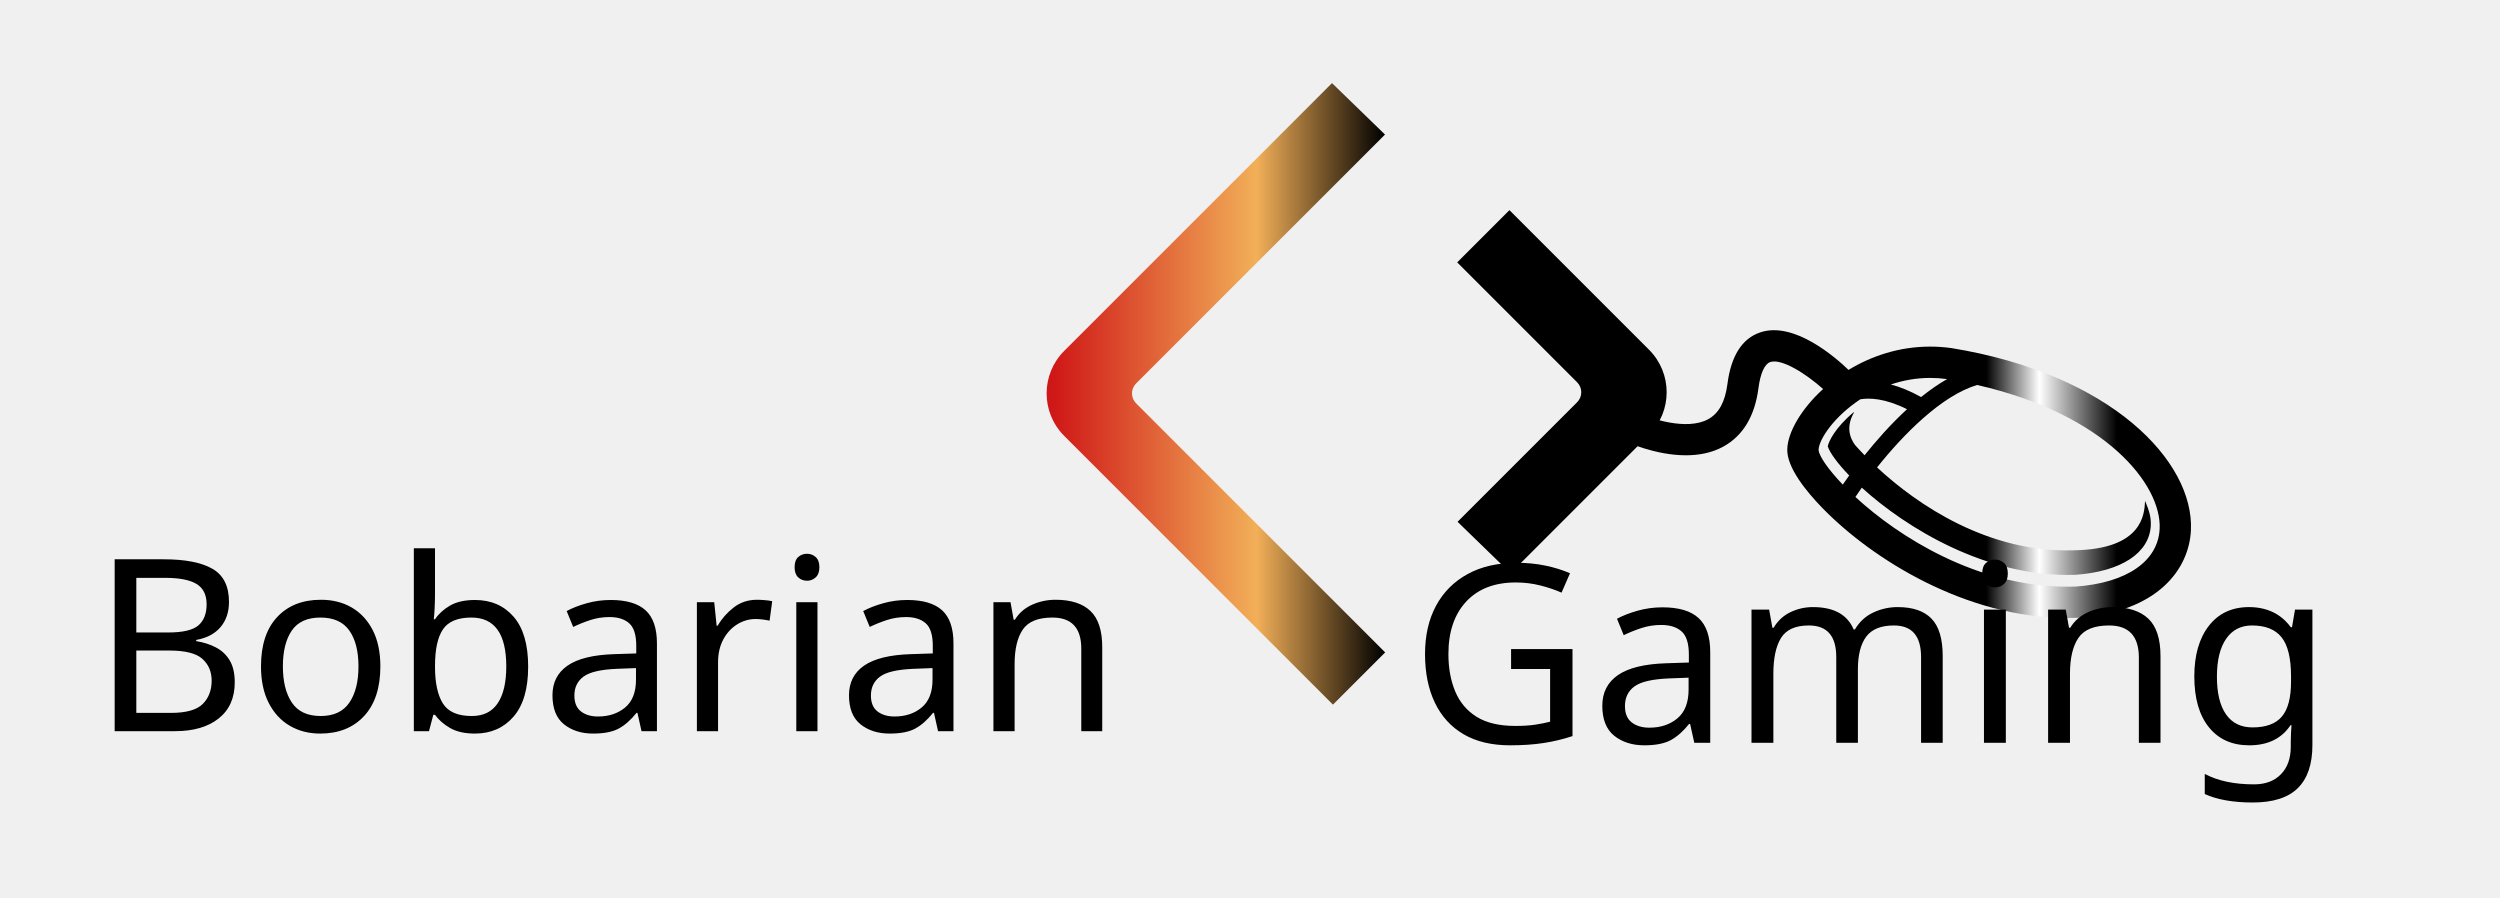
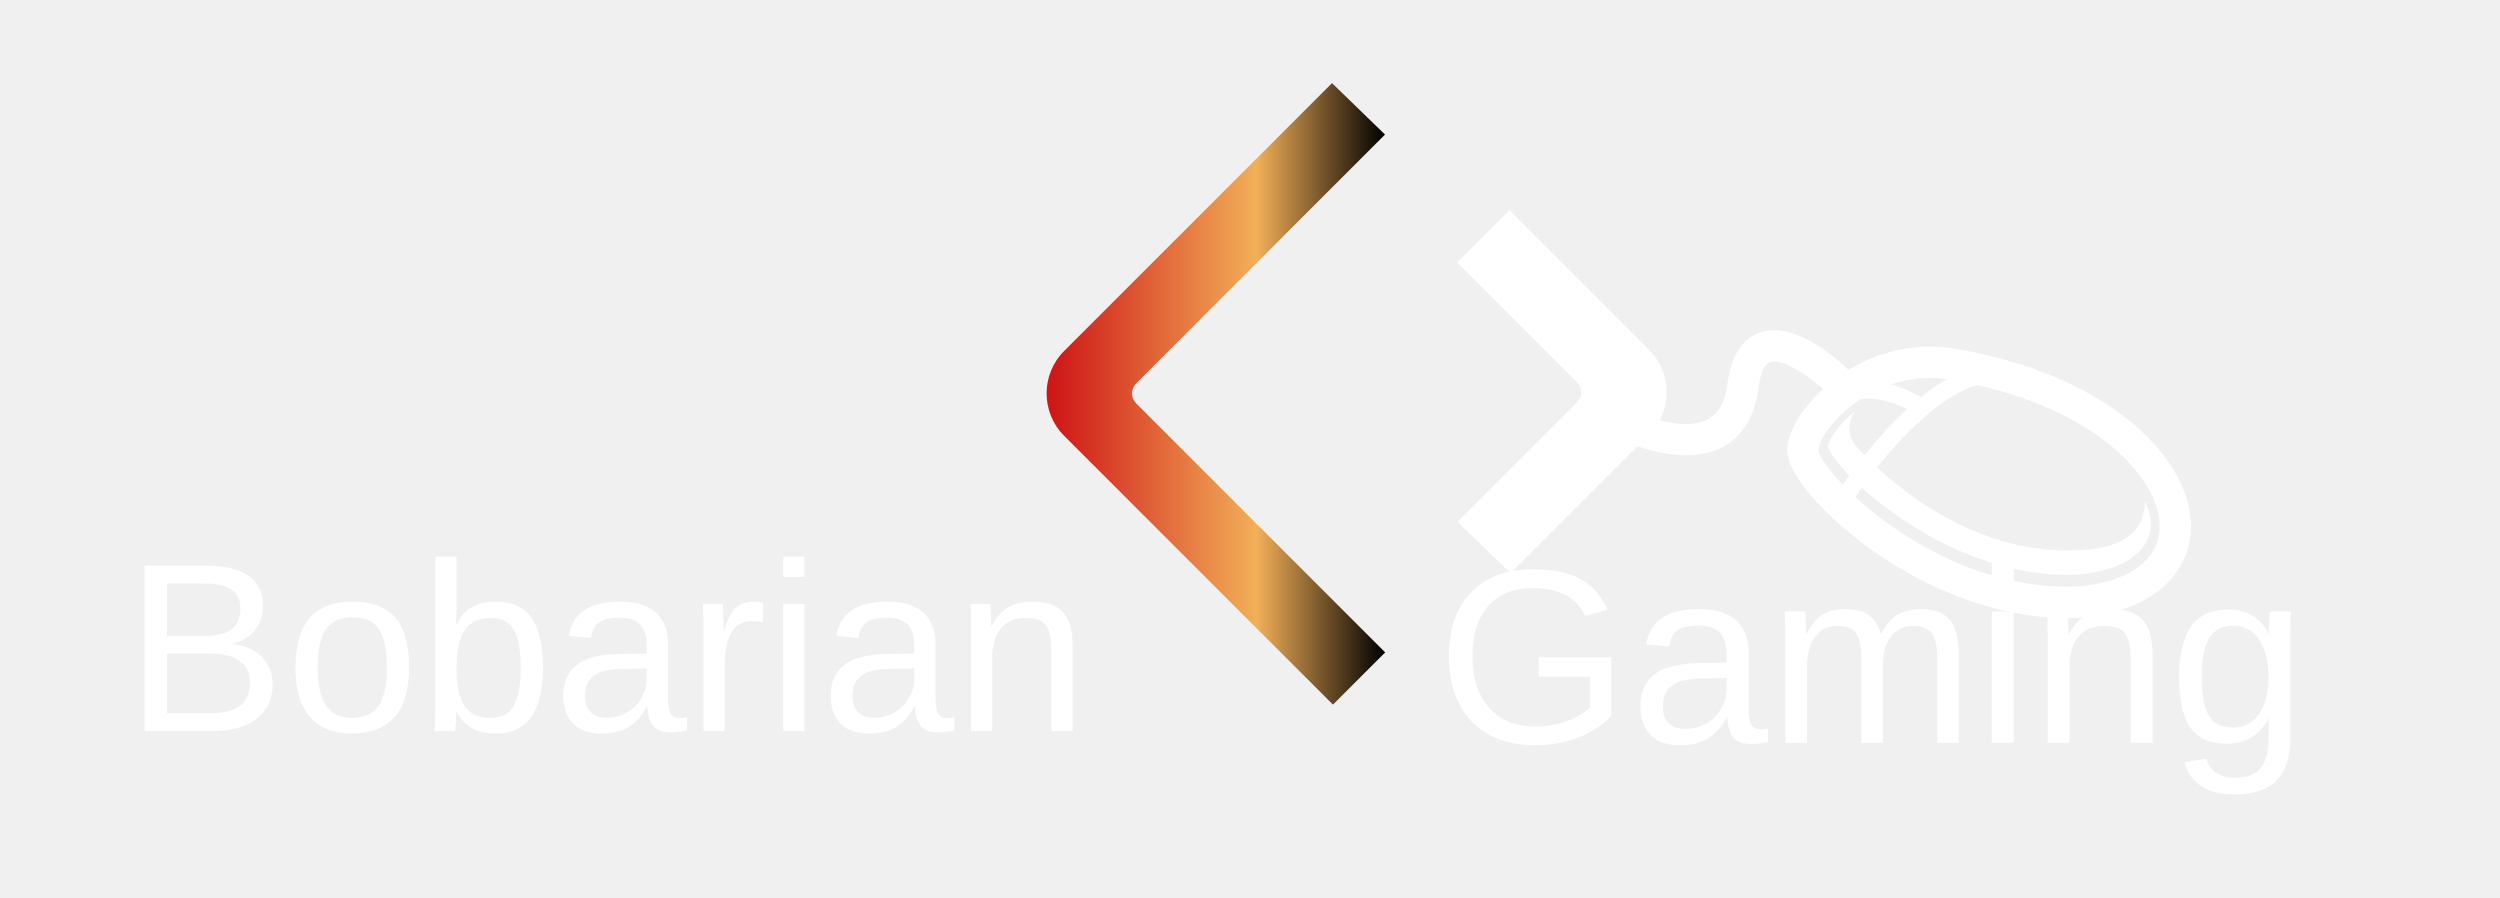
<svg xmlns="http://www.w3.org/2000/svg" class="thumb" width="886" height="318" viewBox="0,0,986,318">
  <defs />
  <g transform="matrix(2.7273,0,0,2.7273,399.1482,1.1961)">
    <svg width="58.958" height="99.877" viewBox="-0,0.062,58.958,99.877">
      <defs>
        <linearGradient x1="0" y1="0.5" x2="1" y2="0.5" id="Sjak07t7r1zq">
          <stop offset="1.66%" stop-color="#cf1717" />
          <stop offset="62.09%" stop-color="#f2af58" />
          <stop offset="100%" stop-color="#000000" />
        </linearGradient>
      </defs>
      <path d="M53.935,12.501L17.941,48.496c-0.793,0.793-0.793,2.079,0,2.873l36.017,36.017l-7.553,7.553L7.546,56.079    c-3.395-3.395-3.395-8.899,0-12.294L46.269,5.062L53.935,12.501z" fill="url('#Sjak07t7r1zq')" />
    </svg>
  </g>
  <g transform="matrix(2.7273,0,0,2.7273,561.0856,51.3006)">
    <svg width="40.288" height="62.508" viewBox="59.712,18.618,40.288,62.508">
      <defs>
        <linearGradient x1="0" y1="0.5" x2="1" y2="0.5" id="Sjak07t7r1zx">
          <stop offset="0%" stop-color="#000000" />
          <stop offset="100%" stop-color="#000000" />
        </linearGradient>
      </defs>
-       <path d="M64.763,68.686l17.296-17.296c0.793-0.793,0.793-2.079,0-2.873L64.712,31.171l7.553-7.553l20.189,20.189    c3.395,3.395,3.395,8.899,0,12.294L72.43,76.126L64.763,68.686z" fill="url('#Sjak07t7r1zx')" />
+       <path d="M64.763,68.686l17.296-17.296c0.793-0.793,0.793-2.079,0-2.873L64.712,31.171l7.553-7.553l20.189,20.189    c3.395,3.395,3.395,8.899,0,12.294L72.43,76.126L64.763,68.686z" fill="url('#Sjak07t7r1zx')" style="&#10;    fill: #fff;&#10;" />
    </svg>
  </g>
  <g transform="matrix(2.7273,0,0,2.7273,623.3869,98.6506)">
    <svg width="93.274" height="51.618" viewBox="1.615,24.092,93.274,51.618">
      <defs>
        <linearGradient x1="0" y1="0.5" x2="1" y2="0.5" id="Sjak07t7r203">
          <stop offset="64.45%" stop-color="#000000" />
          <stop offset="73.7%" stop-color="#ffffff" />
          <stop offset="87.2%" stop-color="#000000" />
          <stop offset="100%" stop-color="#000000" />
        </linearGradient>
      </defs>
-       <path d="M55.229,31.675c-1.019-0.139-2.051-0.211-3.069-0.211c-4.496,0-8.521,1.376-11.8,3.368  c-1.909-1.839-7.904-7.071-12.772-5.424c-2.62,0.886-4.214,3.396-4.738,7.459c-0.333,2.587-1.244,4.254-2.785,5.096  c-3.124,1.708-8.431-0.119-10.209-0.961c-1.127-0.54-2.479-0.062-3.019,1.063c-0.54,1.128-0.063,2.479,1.063,3.019  c0.245,0.117,4.451,2.097,8.945,2.097c1.825,0,3.699-0.326,5.374-1.236c2.872-1.562,4.594-4.421,5.12-8.498  c0.271-2.109,0.892-3.476,1.698-3.75c1.658-0.555,5.209,1.715,7.645,3.899c-3.202,2.918-5.113,6.284-5.18,8.704  c-0.073,2.639,2.725,6.083,5.083,8.508c7.135,7.336,20.703,15.9,35.453,15.902c0.001,0,0.003,0,0.005,0  c0.45,0,0.898-0.008,1.433-0.027c11.708-0.836,16.149-7.102,16.4-12.686C90.326,48.045,78.354,35.44,55.229,31.675z M54.555,36.153  c0.019,0.003,0.037,0.007,0.057,0.01c-1.287,0.731-2.544,1.62-3.754,2.595c-1.618-0.896-3.083-1.478-4.378-1.818  c1.731-0.581,3.628-0.947,5.68-0.947C52.971,35.992,53.796,36.048,54.555,36.153z M36.026,46.425c0.043-1.57,2.279-4.87,6.045-7.343  c1.32-0.222,3.572-0.152,6.747,1.434c-2.371,2.184-4.478,4.585-6.134,6.657c-0.479-0.492-0.928-0.969-1.312-1.402  c-2.198-2.801,0.413-5.385-0.343-4.752c-2.618,2.195-3.552,4.197-3.673,4.869c0.306,0.931,1.396,2.443,3.103,4.212  c-0.373,0.518-0.687,0.966-0.93,1.32C37.374,49.174,36.124,47.307,36.026,46.425z M85.354,57.795  c-0.211,4.711-4.772,7.844-12.119,8.369c-0.399,0.014-0.795,0.02-1.192,0.02c-0.001,0-0.003,0-0.003,0  c-13.055,0-24.372-7.158-30.685-12.975c0.277-0.42,0.586-0.869,0.926-1.348c6.382,5.803,18.125,13.055,30.909,12.604  c6.586-0.473,10.701-3.145,10.883-7.145c0.052-1.17-0.24-2.17-0.832-3.551c-0.086,1.932-0.342,6.957-10.176,7.15  c-12.446,0.439-22.72-6.547-28.577-11.985c3.795-4.759,9.323-10.39,14.471-11.921C77.573,41.259,85.641,51.424,85.354,57.795z" fill="url('#Sjak07t7r203')" />
+       <path d="M55.229,31.675c-1.019-0.139-2.051-0.211-3.069-0.211c-4.496,0-8.521,1.376-11.8,3.368  c-1.909-1.839-7.904-7.071-12.772-5.424c-2.62,0.886-4.214,3.396-4.738,7.459c-0.333,2.587-1.244,4.254-2.785,5.096  c-3.124,1.708-8.431-0.119-10.209-0.961c-1.127-0.54-2.479-0.062-3.019,1.063c-0.54,1.128-0.063,2.479,1.063,3.019  c0.245,0.117,4.451,2.097,8.945,2.097c1.825,0,3.699-0.326,5.374-1.236c2.872-1.562,4.594-4.421,5.12-8.498  c0.271-2.109,0.892-3.476,1.698-3.75c1.658-0.555,5.209,1.715,7.645,3.899c-3.202,2.918-5.113,6.284-5.18,8.704  c-0.073,2.639,2.725,6.083,5.083,8.508c7.135,7.336,20.703,15.9,35.453,15.902c0.001,0,0.003,0,0.005,0  c0.45,0,0.898-0.008,1.433-0.027c11.708-0.836,16.149-7.102,16.4-12.686C90.326,48.045,78.354,35.44,55.229,31.675z M54.555,36.153  c0.019,0.003,0.037,0.007,0.057,0.01c-1.287,0.731-2.544,1.62-3.754,2.595c-1.618-0.896-3.083-1.478-4.378-1.818  c1.731-0.581,3.628-0.947,5.68-0.947C52.971,35.992,53.796,36.048,54.555,36.153z M36.026,46.425c0.043-1.57,2.279-4.87,6.045-7.343  c1.32-0.222,3.572-0.152,6.747,1.434c-2.371,2.184-4.478,4.585-6.134,6.657c-0.479-0.492-0.928-0.969-1.312-1.402  c-2.198-2.801,0.413-5.385-0.343-4.752c-2.618,2.195-3.552,4.197-3.673,4.869c0.306,0.931,1.396,2.443,3.103,4.212  c-0.373,0.518-0.687,0.966-0.93,1.32C37.374,49.174,36.124,47.307,36.026,46.425z M85.354,57.795  c-0.211,4.711-4.772,7.844-12.119,8.369c-0.399,0.014-0.795,0.02-1.192,0.02c-0.001,0-0.003,0-0.003,0  c-13.055,0-24.372-7.158-30.685-12.975c0.277-0.42,0.586-0.869,0.926-1.348c6.382,5.803,18.125,13.055,30.909,12.604  c6.586-0.473,10.701-3.145,10.883-7.145c0.052-1.17-0.24-2.17-0.832-3.551c-0.086,1.932-0.342,6.957-10.176,7.15  c-12.446,0.439-22.72-6.547-28.577-11.985c3.795-4.759,9.323-10.39,14.471-11.921C77.573,41.259,85.641,51.424,85.354,57.795z" fill="url('#Sjak07t7r203')" style="&#10;    fill: #fff;&#10;" />
    </svg>
  </g>
  <g transform="matrix(0.9493,0,0,0.9493,0.4596,191.4417)">
    <svg width="574.857" height="128" style="overflow: visible;">
      <defs>
        <linearGradient x1="0" y1="64" x2="574.86" y2="64" gradientUnits="userSpaceOnUse" id="Sjak07t7r20d">
          <stop offset="0%" stop-color="#000000" />
          <stop offset="100%" stop-color="#000000" />
        </linearGradient>
      </defs>
      <path fill="none" d="M-50,108 C231.984,107 271.984,107 553.969,108" style="" />
-       <text x="251.5" y="0" fill="url('#Sjak07t7r20d')" dy="83.2" style="font-size: 100px; font-family: Audiowide; text-anchor: middle;">Bobarian</text>
+       <text x="251.5" y="0" fill="url('#Sjak07t7r20d')" dy="83.2" style="font-size: 100px;font-family: Arial;text-anchor: middle;fill: #fff;">Bobarian</text>
    </svg>
  </g>
  <g transform="matrix(0.9806,0,0,0.9806,590.1314,193.4363)">
    <svg width="453" height="128" style="overflow: visible;">
      <defs>
        <linearGradient x1="0" y1="64" x2="453" y2="64" gradientUnits="userSpaceOnUse" id="Sjak07t7r20k">
          <stop offset="40.28%" stop-color="#000000" />
          <stop offset="99.53%" stop-color="#000000" />
          <stop offset="100%" stop-color="#000000" />
        </linearGradient>
      </defs>
      <path fill="none" d="M-50,108 C131.25,107 171.25,107 352.5,108" style="" />
-       <text x="151" y="0" fill="url('#Sjak07t7r20k')" dy="83.2" style="font-size: 100px; font-family: Audiowide; text-anchor: middle;">Gaming</text>
+       <text x="151" y="0" fill="url('#Sjak07t7r20k')" dy="83.2" style="font-size: 100px;text-anchor: middle;font-family: Arial;fill: #fff;">Gaming</text>
    </svg>
  </g>
</svg>
